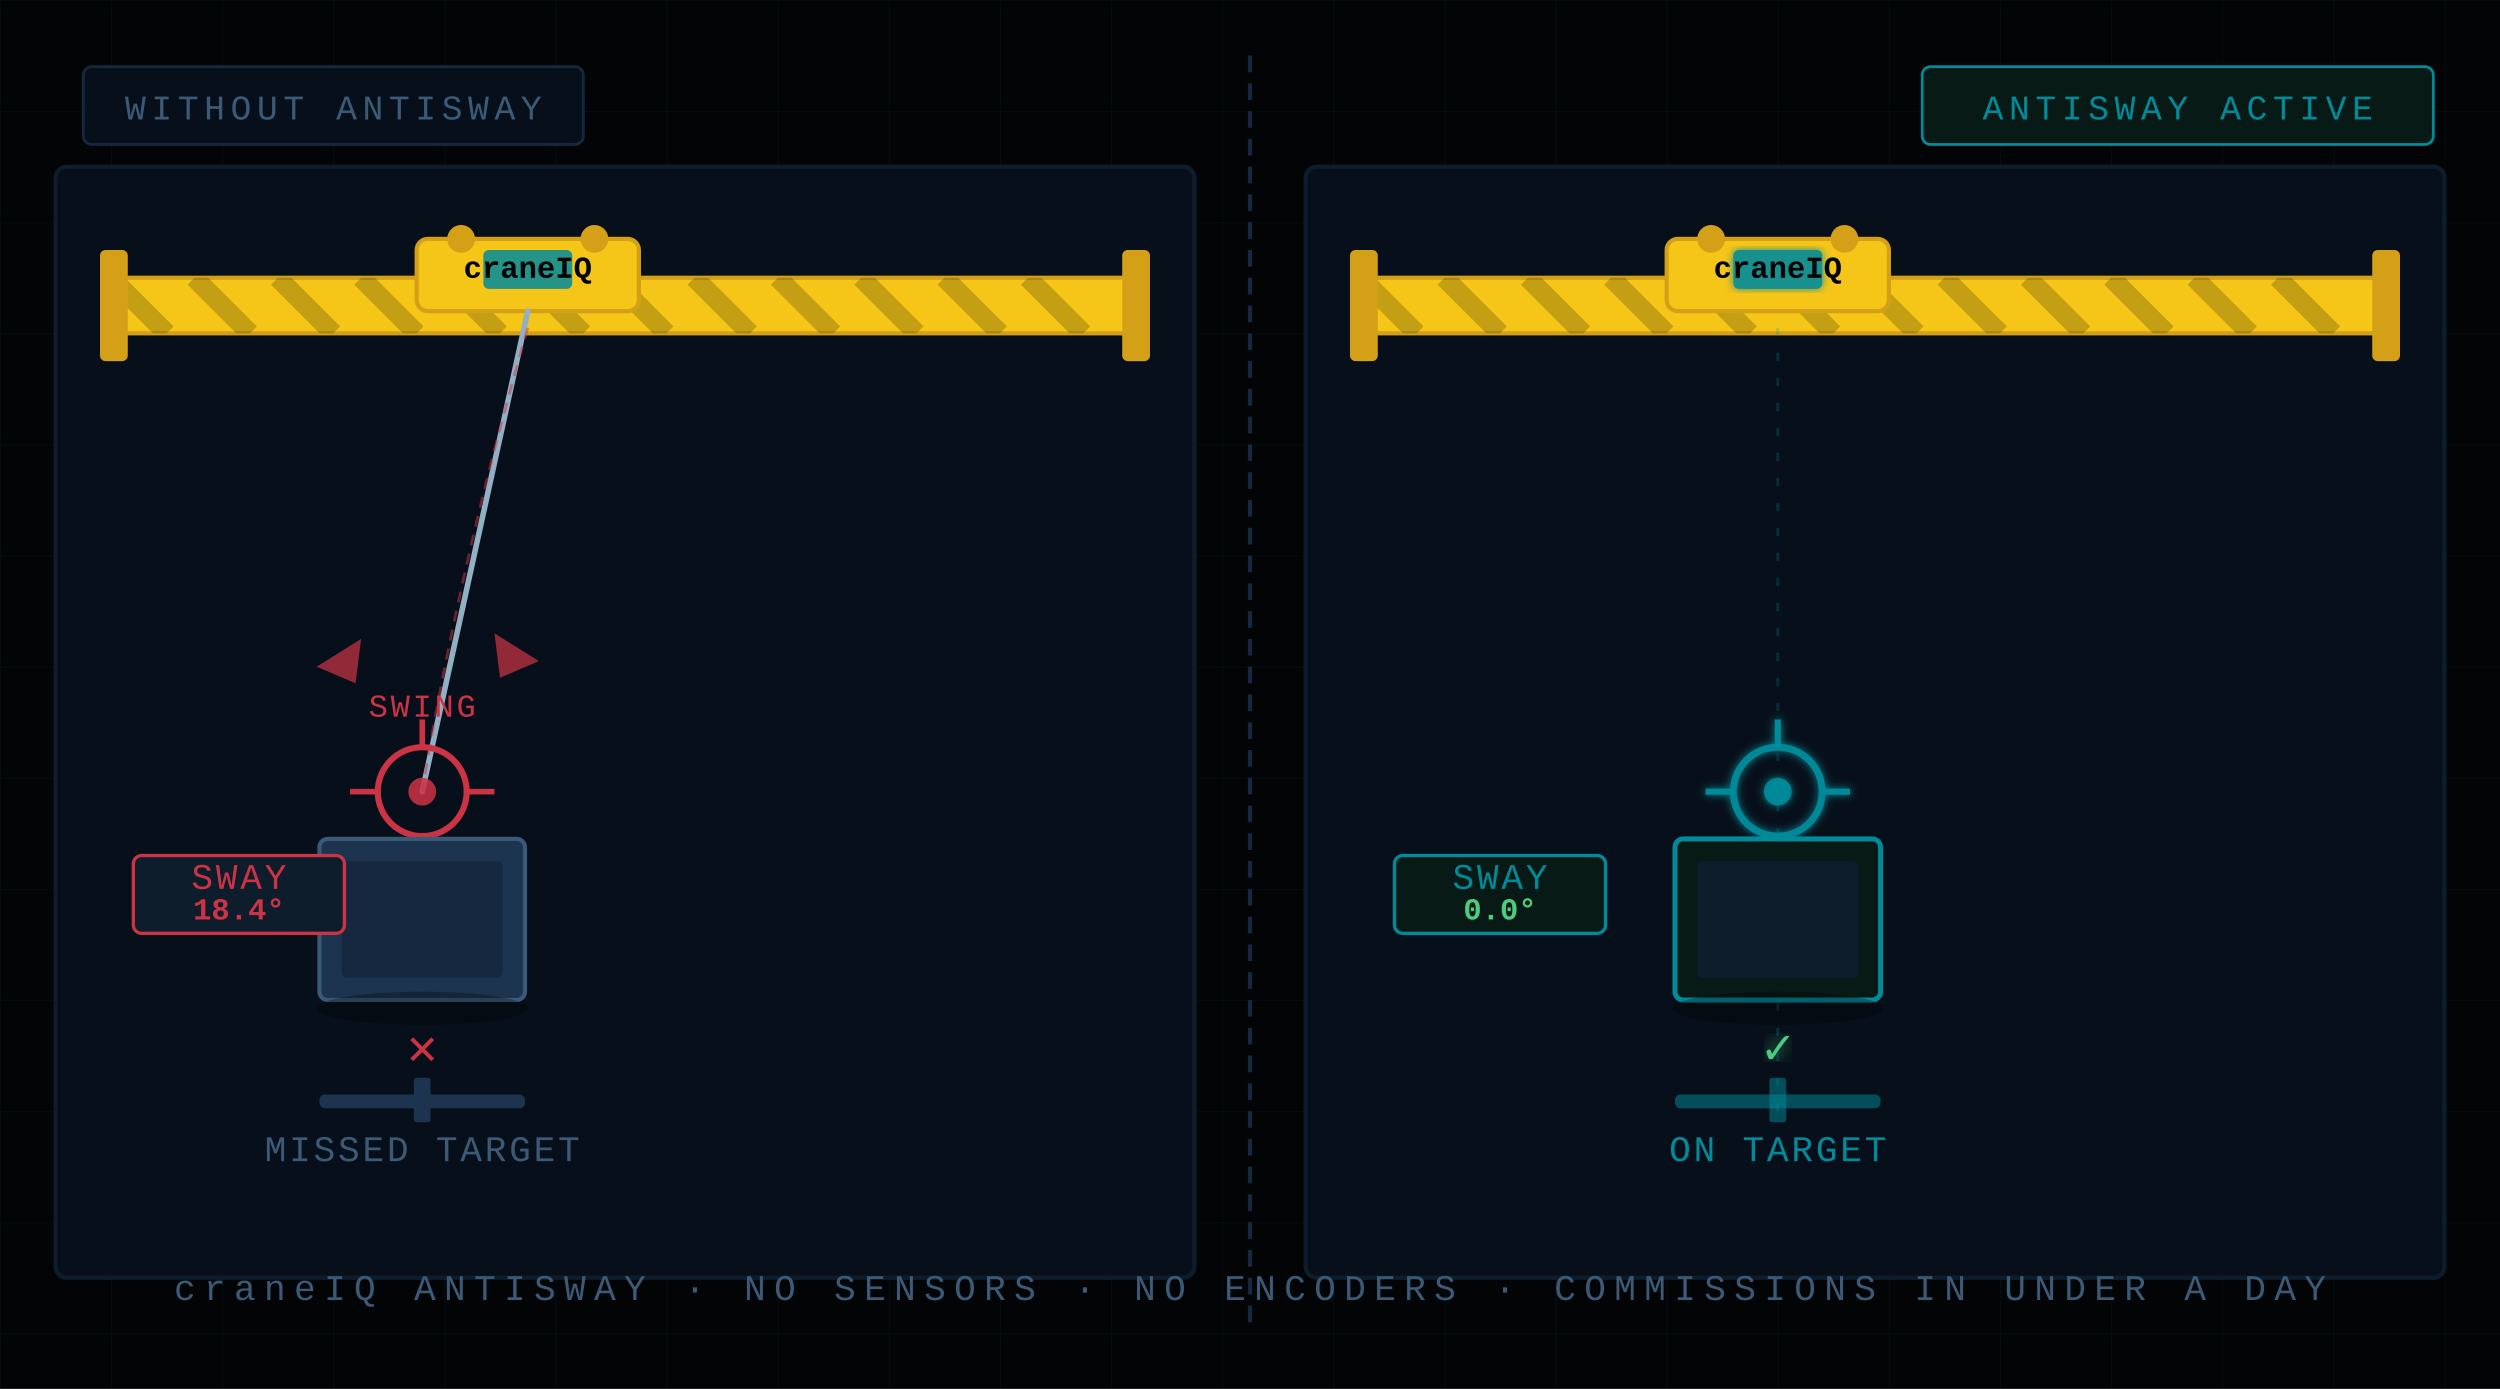
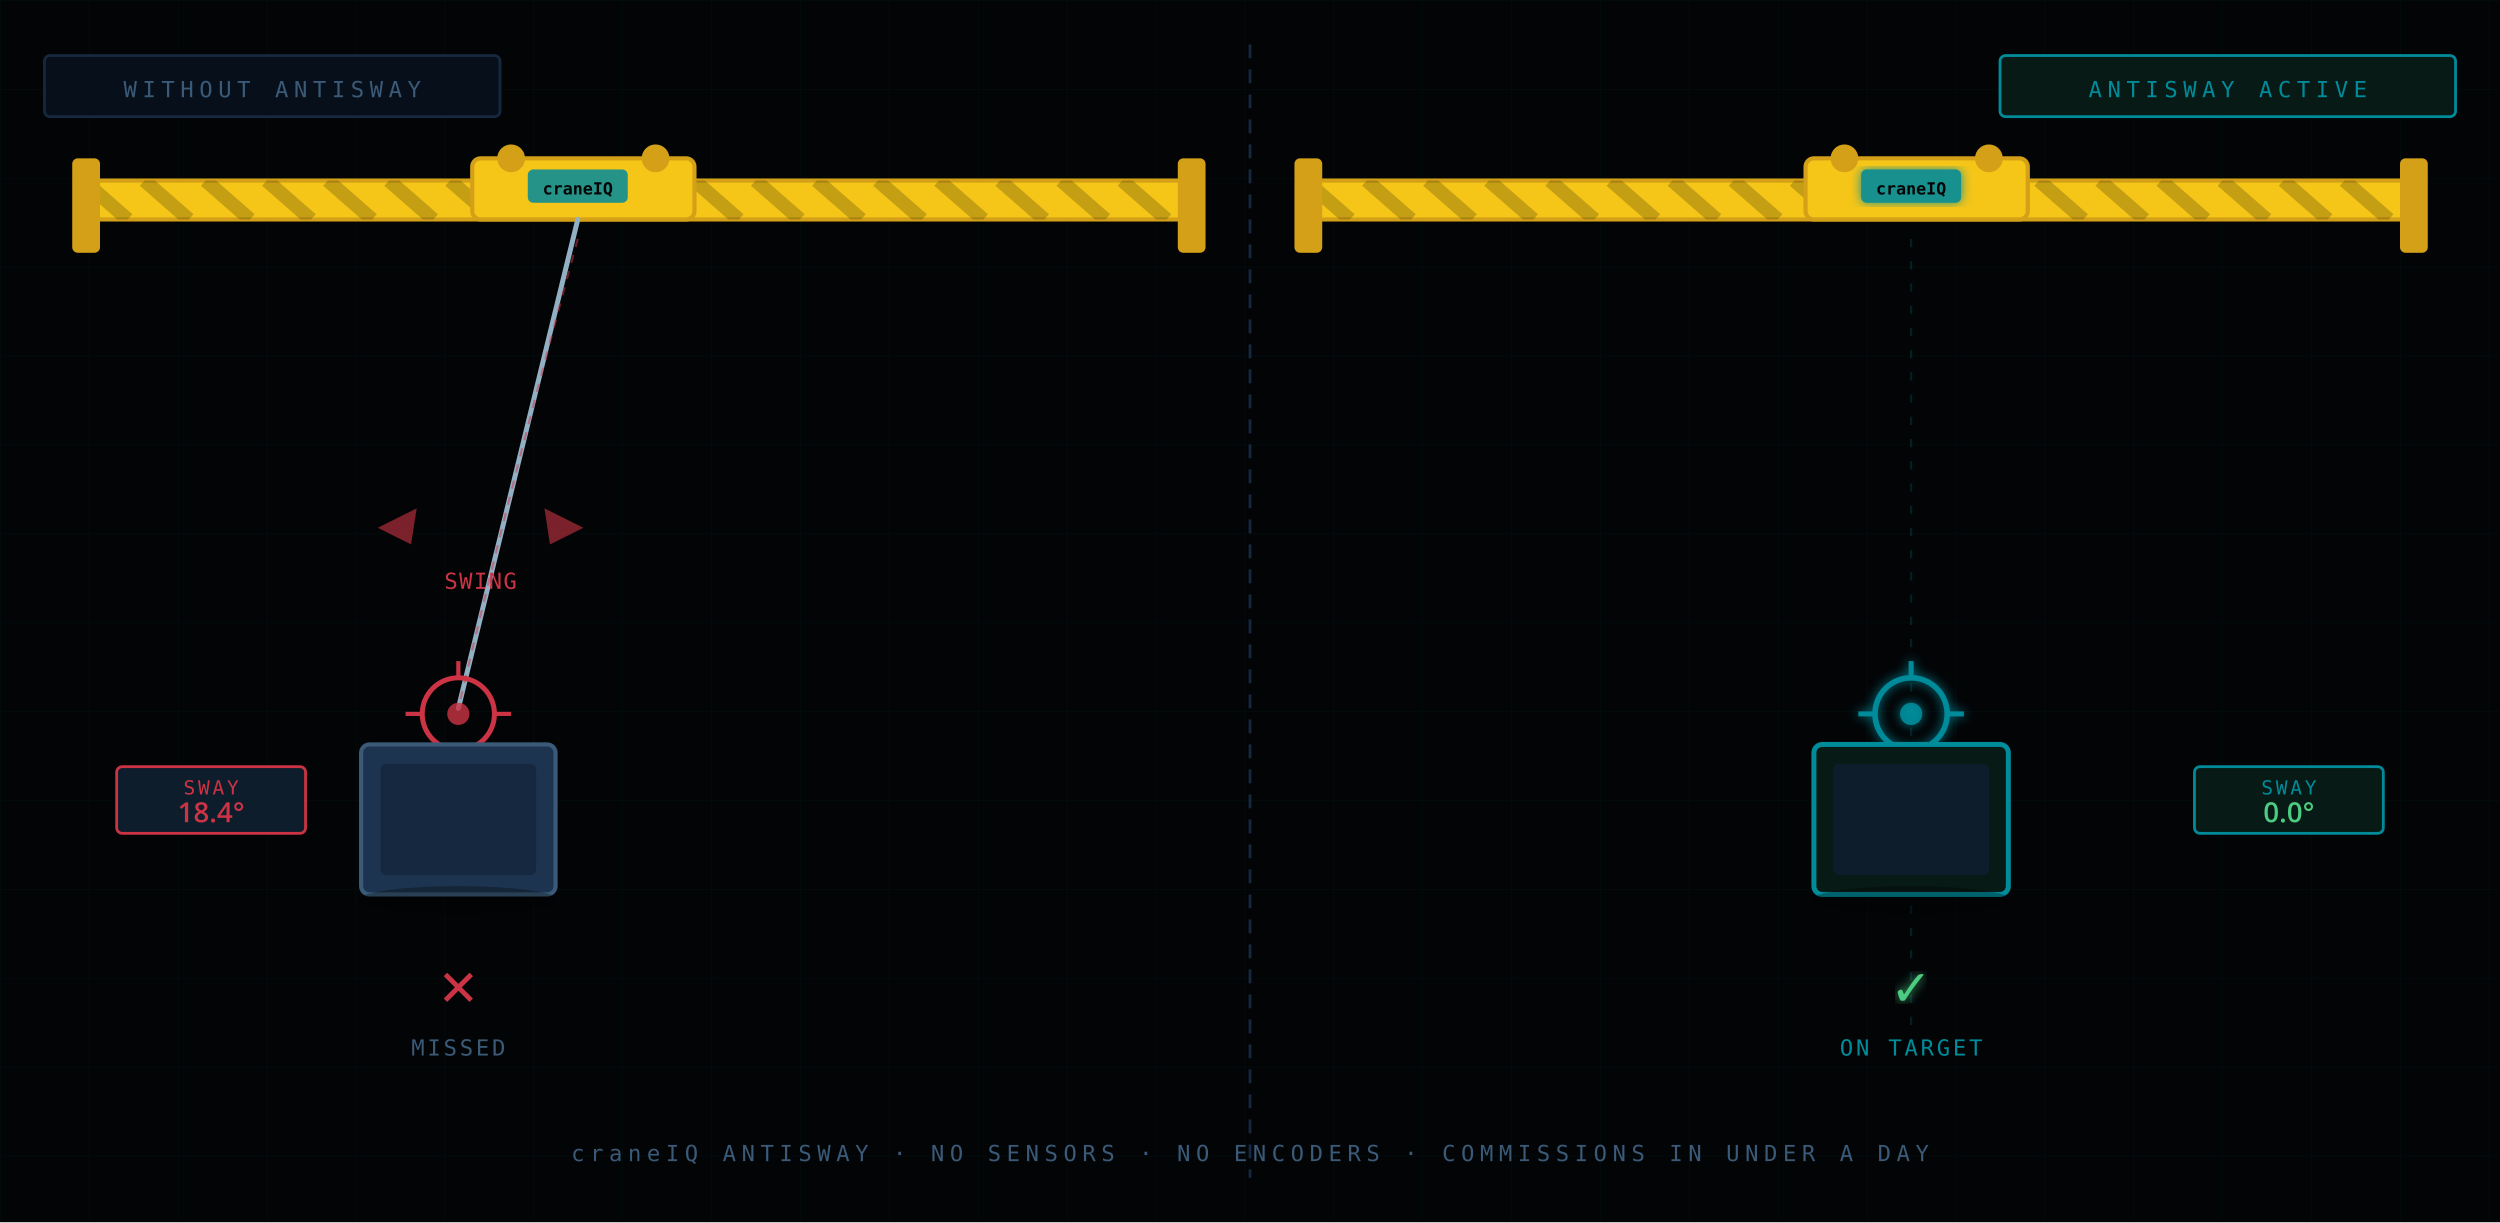
- <svg xmlns="http://www.w3.org/2000/svg" viewBox="0 0 900 500" font-family="'Share Tech Mono', 'Courier New', monospace">
+ <svg xmlns="http://www.w3.org/2000/svg" viewBox="0 0 900 440" font-family="'Open Sans',sans-serif">
  <defs>
-     <pattern id="grid" width="40" height="40" patternUnits="userSpaceOnUse">
-       <path d="M 40 0 L 0 0 0 40" fill="none" stroke="#008B9A" stroke-width="0.3" opacity="0.15" />
+     <pattern id="g" width="32" height="32" patternUnits="userSpaceOnUse">
+       <path d="M32 0L0 0 0 32" fill="none" stroke="#008B9A" stroke-width="0.25" opacity="0.12" />
    </pattern>
    <filter id="glow">
-       <feGaussianBlur stdDeviation="3" result="blur" />
+       <feGaussianBlur stdDeviation="2" result="b" />
      <feMerge>
-         <feMergeNode in="blur" />
-         <feMergeNode in="SourceGraphic" />
-       </feMerge>
-     </filter>
-     <filter id="glows">
-       <feGaussianBlur stdDeviation="1.5" result="blur" />
-       <feMerge>
-         <feMergeNode in="blur" />
+         <feMergeNode in="b" />
        <feMergeNode in="SourceGraphic" />
      </feMerge>
    </filter>
  </defs>
-   <rect width="900" height="500" fill="#020406" />
-   <rect width="900" height="500" fill="url(#grid)" />
-   <line x1="450" y1="20" x2="450" y2="480" stroke="#162840" stroke-width="1.5" stroke-dasharray="6 4" />
-   <rect x="30" y="24" width="180" height="28" rx="3" fill="#07101a" stroke="#162840" stroke-width="1" />
-   <text x="120" y="43" text-anchor="middle" fill="#3a5a78" font-size="12.5" letter-spacing="2">WITHOUT ANTISWAY</text>
-   <rect x="20" y="60" width="410" height="400" rx="4" fill="#07101a" stroke="#0e1d2c" stroke-width="1.5" />
-   <rect x="40" y="100" width="370" height="20" rx="3" fill="#F5C518" stroke="#D4A017" stroke-width="1.5" />
+   <rect width="900" height="440" fill="#020406" />
+   <rect width="900" height="440" fill="url(#g)" />
+   <line x1="450" y1="16" x2="450" y2="424" stroke="#162840" stroke-width="1" stroke-dasharray="5 4" />
+   <rect x="16" y="20" width="164" height="22" rx="2" fill="#07101a" stroke="#162840" stroke-width="1" />
+   <text x="98" y="35" text-anchor="middle" fill="#3a5a78" font-size="8" letter-spacing="2" font-family="'Share Tech Mono',monospace">WITHOUT ANTISWAY</text>
+   <rect x="30" y="65" width="400" height="14" rx="3" fill="#F5C518" stroke="#D4A017" stroke-width="1.5" />
  <clipPath id="cl">
-     <rect x="40" y="100" width="370" height="20" rx="3" />
+     <rect x="30" y="65" width="400" height="14" rx="3" />
  </clipPath>
  <g clip-path="url(#cl)" opacity="0.2">
-     <line x1="40" y1="100" x2="60" y2="120" stroke="#020406" stroke-width="7" />
-     <line x1="70" y1="100" x2="90" y2="120" stroke="#020406" stroke-width="7" />
-     <line x1="100" y1="100" x2="120" y2="120" stroke="#020406" stroke-width="7" />
-     <line x1="130" y1="100" x2="150" y2="120" stroke="#020406" stroke-width="7" />
-     <line x1="160" y1="100" x2="180" y2="120" stroke="#020406" stroke-width="7" />
-     <line x1="190" y1="100" x2="210" y2="120" stroke="#020406" stroke-width="7" />
-     <line x1="220" y1="100" x2="240" y2="120" stroke="#020406" stroke-width="7" />
-     <line x1="250" y1="100" x2="270" y2="120" stroke="#020406" stroke-width="7" />
-     <line x1="280" y1="100" x2="300" y2="120" stroke="#020406" stroke-width="7" />
-     <line x1="310" y1="100" x2="330" y2="120" stroke="#020406" stroke-width="7" />
-     <line x1="340" y1="100" x2="360" y2="120" stroke="#020406" stroke-width="7" />
-     <line x1="370" y1="100" x2="390" y2="120" stroke="#020406" stroke-width="7" />
+     <line x1="30" y1="65" x2="46" y2="79" stroke="#020406" stroke-width="5" />
+     <line x1="52" y1="65" x2="68" y2="79" stroke="#020406" stroke-width="5" />
+     <line x1="74" y1="65" x2="90" y2="79" stroke="#020406" stroke-width="5" />
+     <line x1="96" y1="65" x2="112" y2="79" stroke="#020406" stroke-width="5" />
+     <line x1="118" y1="65" x2="134" y2="79" stroke="#020406" stroke-width="5" />
+     <line x1="140" y1="65" x2="156" y2="79" stroke="#020406" stroke-width="5" />
+     <line x1="162" y1="65" x2="178" y2="79" stroke="#020406" stroke-width="5" />
+     <line x1="184" y1="65" x2="200" y2="79" stroke="#020406" stroke-width="5" />
+     <line x1="206" y1="65" x2="222" y2="79" stroke="#020406" stroke-width="5" />
+     <line x1="228" y1="65" x2="244" y2="79" stroke="#020406" stroke-width="5" />
+     <line x1="250" y1="65" x2="266" y2="79" stroke="#020406" stroke-width="5" />
+     <line x1="272" y1="65" x2="288" y2="79" stroke="#020406" stroke-width="5" />
+     <line x1="294" y1="65" x2="310" y2="79" stroke="#020406" stroke-width="5" />
+     <line x1="316" y1="65" x2="332" y2="79" stroke="#020406" stroke-width="5" />
+     <line x1="338" y1="65" x2="354" y2="79" stroke="#020406" stroke-width="5" />
+     <line x1="360" y1="65" x2="376" y2="79" stroke="#020406" stroke-width="5" />
+     <line x1="382" y1="65" x2="398" y2="79" stroke="#020406" stroke-width="5" />
+     <line x1="404" y1="65" x2="420" y2="79" stroke="#020406" stroke-width="5" />
  </g>
-   <rect x="36" y="90" width="10" height="40" rx="2" fill="#D4A017" />
-   <rect x="404" y="90" width="10" height="40" rx="2" fill="#D4A017" />
-   <rect x="150" y="86" width="80" height="26" rx="4" fill="#F5C518" stroke="#D4A017" stroke-width="1.5" />
-   <circle cx="166" cy="86" r="5" fill="#D4A017" />
-   <circle cx="214" cy="86" r="5" fill="#D4A017" />
-   <rect x="174" y="90" width="32" height="14" rx="2" fill="#008B9A" opacity="0.85" />
-   <text x="190" y="100" text-anchor="middle" fill="#020406" font-size="11" font-weight="bold">craneIQ</text>
-   <line x1="190" y1="112" x2="152" y2="285" stroke="#92b0c4" stroke-width="2" stroke-linecap="round" />
-   <circle cx="152" cy="285" r="16" fill="none" stroke="#cc3344" stroke-width="2.2" />
-   <circle cx="152" cy="285" r="5" fill="#cc3344" opacity="0.85" />
-   <line x1="126" y1="285" x2="136" y2="285" stroke="#cc3344" stroke-width="2" />
-   <line x1="168" y1="285" x2="178" y2="285" stroke="#cc3344" stroke-width="2" />
-   <line x1="152" y1="259" x2="152" y2="269" stroke="#cc3344" stroke-width="2" />
-   <line x1="152" y1="301" x2="152" y2="311" stroke="#cc3344" stroke-width="2" />
-   <path d="M 190 118 Q 165 205 152 285" fill="none" stroke="#cc3344" stroke-width="1" stroke-dasharray="4 3" opacity="0.5" />
-   <path d="M 114 240 L 130 230 L 128 246 Z" fill="#cc3344" opacity="0.7" />
-   <path d="M 194 238 L 178 228 L 180 244 Z" fill="#cc3344" opacity="0.7" />
-   <text x="152" y="258" text-anchor="middle" fill="#cc3344" font-size="11.5" letter-spacing="1">SWING</text>
-   <rect x="115" y="302" width="74" height="58" rx="3" fill="#1c3450" stroke="#3a5a78" stroke-width="1.5" />
-   <rect x="123" y="310" width="58" height="42" rx="2" fill="#162840" />
-   <ellipse cx="152" cy="363" rx="38" ry="6" fill="#000" opacity="0.3" />
-   <rect x="48" y="308" width="76" height="28" rx="3" fill="#0e1d2c" stroke="#cc3344" stroke-width="1.2" />
-   <text x="86" y="320" text-anchor="middle" fill="#cc3344" font-size="13" letter-spacing="1">SWAY</text>
-   <text x="86" y="331" text-anchor="middle" fill="#cc3344" font-size="11" font-weight="bold">18.4°</text>
-   <rect x="115" y="394" width="74" height="5" rx="2" fill="#1c3450" />
-   <rect x="149" y="388" width="6" height="16" rx="1" fill="#1c3450" />
-   <text x="152" y="383" text-anchor="middle" fill="#cc3344" font-size="18" font-weight="bold">✕</text>
-   <text x="152" y="418" text-anchor="middle" fill="#3a5a78" font-size="13" letter-spacing="1">MISSED TARGET</text>
-   <rect x="692" y="24" width="184" height="28" rx="3" fill="#071a15" stroke="#008B9A" stroke-width="1" />
-   <text x="784" y="43" text-anchor="middle" fill="#008B9A" font-size="12.5" letter-spacing="2">ANTISWAY ACTIVE</text>
-   <rect x="470" y="60" width="410" height="400" rx="4" fill="#07101a" stroke="#0e1d2c" stroke-width="1.5" />
-   <rect x="490" y="100" width="370" height="20" rx="3" fill="#F5C518" stroke="#D4A017" stroke-width="1.5" />
+   <rect x="26" y="57" width="10" height="34" rx="2" fill="#D4A017" />
+   <rect x="424" y="57" width="10" height="34" rx="2" fill="#D4A017" />
+   <rect x="170" y="57" width="80" height="22" rx="3" fill="#F5C518" stroke="#D4A017" stroke-width="1.5" />
+   <circle cx="184" cy="57" r="5" fill="#D4A017" />
+   <circle cx="236" cy="57" r="5" fill="#D4A017" />
+   <rect x="190" y="61" width="36" height="12" rx="2" fill="#008B9A" opacity="0.85" />
+   <text x="208" y="70" text-anchor="middle" fill="#020406" font-size="6" font-weight="600" font-family="'Share Tech Mono',monospace">craneIQ</text>
+   <line x1="208" y1="79" x2="165" y2="255" stroke="#92b0c4" stroke-width="1.8" stroke-linecap="round" />
+   <path d="M208 86 Q185 170 165 255" fill="none" stroke="#cc3344" stroke-width="0.8" stroke-dasharray="3 3" opacity="0.5" />
+   <path d="M 136 190 L 150 183 L 148 196 Z" fill="#cc3344" opacity="0.6" />
+   <path d="M 210 190 L 196 183 L 198 196 Z" fill="#cc3344" opacity="0.6" />
+   <text x="173" y="212" text-anchor="middle" fill="#cc3344" font-size="8" letter-spacing="0.5" font-family="'Share Tech Mono',monospace">SWING</text>
+   <circle cx="165" cy="257" r="13" fill="none" stroke="#cc3344" stroke-width="1.8" />
+   <circle cx="165" cy="257" r="4" fill="#cc3344" opacity="0.8" />
+   <line x1="146" y1="257" x2="152" y2="257" stroke="#cc3344" stroke-width="1.5" />
+   <line x1="178" y1="257" x2="184" y2="257" stroke="#cc3344" stroke-width="1.5" />
+   <line x1="165" y1="238" x2="165" y2="244" stroke="#cc3344" stroke-width="1.5" />
+   <line x1="165" y1="270" x2="165" y2="276" stroke="#cc3344" stroke-width="1.5" />
+   <rect x="130" y="268" width="70" height="54" rx="3" fill="#1c3450" stroke="#3a5a78" stroke-width="1.5" />
+   <rect x="137" y="275" width="56" height="40" rx="2" fill="#162840" />
+   <ellipse cx="165" cy="324" rx="36" ry="5" fill="#000" opacity="0.3" />
+   <rect x="42" y="276" width="68" height="24" rx="2" fill="#0e1d2c" stroke="#cc3344" stroke-width="1" />
+   <text x="76" y="286" text-anchor="middle" fill="#cc3344" font-size="7" letter-spacing="1" font-family="'Share Tech Mono',monospace">SWAY</text>
+   <text x="76" y="296" text-anchor="middle" fill="#cc3344" font-size="10" font-weight="600">18.4°</text>
+   <text x="165" y="362" text-anchor="middle" fill="#cc3344" font-size="18" font-weight="bold">✕</text>
+   <text x="165" y="380" text-anchor="middle" fill="#3a5a78" font-size="8" letter-spacing="1" font-family="'Share Tech Mono',monospace">MISSED</text>
+   <rect x="720" y="20" width="164" height="22" rx="2" fill="#071a15" stroke="#008B9A" stroke-width="1" />
+   <text x="802" y="35" text-anchor="middle" fill="#008B9A" font-size="8" letter-spacing="2" font-family="'Share Tech Mono',monospace">ANTISWAY ACTIVE</text>
+   <rect x="470" y="65" width="400" height="14" rx="3" fill="#F5C518" stroke="#D4A017" stroke-width="1.5" />
  <clipPath id="cr">
-     <rect x="490" y="100" width="370" height="20" rx="3" />
+     <rect x="470" y="65" width="400" height="14" rx="3" />
  </clipPath>
  <g clip-path="url(#cr)" opacity="0.2">
-     <line x1="490" y1="100" x2="510" y2="120" stroke="#020406" stroke-width="7" />
-     <line x1="520" y1="100" x2="540" y2="120" stroke="#020406" stroke-width="7" />
-     <line x1="550" y1="100" x2="570" y2="120" stroke="#020406" stroke-width="7" />
-     <line x1="580" y1="100" x2="600" y2="120" stroke="#020406" stroke-width="7" />
-     <line x1="610" y1="100" x2="630" y2="120" stroke="#020406" stroke-width="7" />
-     <line x1="640" y1="100" x2="660" y2="120" stroke="#020406" stroke-width="7" />
-     <line x1="670" y1="100" x2="690" y2="120" stroke="#020406" stroke-width="7" />
-     <line x1="700" y1="100" x2="720" y2="120" stroke="#020406" stroke-width="7" />
-     <line x1="730" y1="100" x2="750" y2="120" stroke="#020406" stroke-width="7" />
-     <line x1="760" y1="100" x2="780" y2="120" stroke="#020406" stroke-width="7" />
-     <line x1="790" y1="100" x2="810" y2="120" stroke="#020406" stroke-width="7" />
-     <line x1="820" y1="100" x2="840" y2="120" stroke="#020406" stroke-width="7" />
+     <line x1="470" y1="65" x2="486" y2="79" stroke="#020406" stroke-width="5" />
+     <line x1="492" y1="65" x2="508" y2="79" stroke="#020406" stroke-width="5" />
+     <line x1="514" y1="65" x2="530" y2="79" stroke="#020406" stroke-width="5" />
+     <line x1="536" y1="65" x2="552" y2="79" stroke="#020406" stroke-width="5" />
+     <line x1="558" y1="65" x2="574" y2="79" stroke="#020406" stroke-width="5" />
+     <line x1="580" y1="65" x2="596" y2="79" stroke="#020406" stroke-width="5" />
+     <line x1="602" y1="65" x2="618" y2="79" stroke="#020406" stroke-width="5" />
+     <line x1="624" y1="65" x2="640" y2="79" stroke="#020406" stroke-width="5" />
+     <line x1="646" y1="65" x2="662" y2="79" stroke="#020406" stroke-width="5" />
+     <line x1="668" y1="65" x2="684" y2="79" stroke="#020406" stroke-width="5" />
+     <line x1="690" y1="65" x2="706" y2="79" stroke="#020406" stroke-width="5" />
+     <line x1="712" y1="65" x2="728" y2="79" stroke="#020406" stroke-width="5" />
+     <line x1="734" y1="65" x2="750" y2="79" stroke="#020406" stroke-width="5" />
+     <line x1="756" y1="65" x2="772" y2="79" stroke="#020406" stroke-width="5" />
+     <line x1="778" y1="65" x2="794" y2="79" stroke="#020406" stroke-width="5" />
+     <line x1="800" y1="65" x2="816" y2="79" stroke="#020406" stroke-width="5" />
+     <line x1="822" y1="65" x2="838" y2="79" stroke="#020406" stroke-width="5" />
+     <line x1="844" y1="65" x2="860" y2="79" stroke="#020406" stroke-width="5" />
  </g>
-   <rect x="486" y="90" width="10" height="40" rx="2" fill="#D4A017" />
-   <rect x="854" y="90" width="10" height="40" rx="2" fill="#D4A017" />
-   <rect x="600" y="86" width="80" height="26" rx="4" fill="#F5C518" stroke="#D4A017" stroke-width="1.5" />
-   <circle cx="616" cy="86" r="5" fill="#D4A017" />
-   <circle cx="664" cy="86" r="5" fill="#D4A017" />
-   <rect x="624" y="90" width="32" height="14" rx="2" fill="#008B9A" opacity="0.9" filter="url(#glows)" />
-   <text x="640" y="100" text-anchor="middle" fill="#020406" font-size="11" font-weight="bold">craneIQ</text>
-   <line x1="640" y1="112" x2="640" y2="285" stroke="#008B9A" stroke-width="2.5" stroke-linecap="round" filter="url(#glow)" />
-   <line x1="640" y1="118" x2="640" y2="402" stroke="#008B9A" stroke-width="1" stroke-dasharray="3 6" opacity="0.25" />
-   <g filter="url(#glows)">
-     <circle cx="640" cy="285" r="16" fill="none" stroke="#008B9A" stroke-width="2.5" opacity="0.95" />
-     <circle cx="640" cy="285" r="5" fill="#008B9A" opacity="0.9" />
-     <line x1="614" y1="285" x2="624" y2="285" stroke="#008B9A" stroke-width="2.2" />
-     <line x1="656" y1="285" x2="666" y2="285" stroke="#008B9A" stroke-width="2.2" />
-     <line x1="640" y1="259" x2="640" y2="269" stroke="#008B9A" stroke-width="2.2" />
-     <line x1="640" y1="301" x2="640" y2="311" stroke="#008B9A" stroke-width="2.2" />
+   <rect x="466" y="57" width="10" height="34" rx="2" fill="#D4A017" />
+   <rect x="864" y="57" width="10" height="34" rx="2" fill="#D4A017" />
+   <rect x="650" y="57" width="80" height="22" rx="3" fill="#F5C518" stroke="#D4A017" stroke-width="1.5" />
+   <circle cx="664" cy="57" r="5" fill="#D4A017" />
+   <circle cx="716" cy="57" r="5" fill="#D4A017" />
+   <rect x="670" y="61" width="36" height="12" rx="2" fill="#008B9A" opacity="0.9" filter="url(#glow)" />
+   <text x="688" y="70" text-anchor="middle" fill="#020406" font-size="6" font-weight="600" font-family="'Share Tech Mono',monospace">craneIQ</text>
+   <line x1="688" y1="79" x2="688" y2="255" stroke="#008B9A" stroke-width="2" stroke-linecap="round" filter="url(#glow)" />
+   <line x1="688" y1="86" x2="688" y2="380" stroke="#008B9A" stroke-width="0.8" stroke-dasharray="3 5" opacity="0.2" />
+   <g filter="url(#glow)">
+     <circle cx="688" cy="257" r="13" fill="none" stroke="#008B9A" stroke-width="2" />
+     <circle cx="688" cy="257" r="4" fill="#008B9A" opacity="0.9" />
+     <line x1="669" y1="257" x2="675" y2="257" stroke="#008B9A" stroke-width="1.8" />
+     <line x1="701" y1="257" x2="707" y2="257" stroke="#008B9A" stroke-width="1.8" />
+     <line x1="688" y1="238" x2="688" y2="244" stroke="#008B9A" stroke-width="1.8" />
+     <line x1="688" y1="270" x2="688" y2="276" stroke="#008B9A" stroke-width="1.8" />
  </g>
-   <rect x="603" y="302" width="74" height="58" rx="3" fill="#071a15" stroke="#008B9A" stroke-width="1.8" />
-   <rect x="611" y="310" width="58" height="42" rx="2" fill="#0e1d2c" />
-   <ellipse cx="640" cy="363" rx="38" ry="6" fill="#000" opacity="0.3" />
-   <rect x="502" y="308" width="76" height="28" rx="3" fill="#071a15" stroke="#008B9A" stroke-width="1.2" />
-   <text x="540" y="320" text-anchor="middle" fill="#008B9A" font-size="13" letter-spacing="1">SWAY</text>
-   <text x="540" y="331" text-anchor="middle" fill="#4ccc80" font-size="11" font-weight="bold">0.0°</text>
-   <rect x="603" y="394" width="74" height="5" rx="2" fill="#008B9A" opacity="0.5" />
-   <rect x="637" y="388" width="6" height="16" rx="1" fill="#008B9A" opacity="0.5" />
-   <text x="640" y="383" text-anchor="middle" fill="#4ccc80" font-size="18" font-weight="bold" filter="url(#glow)">✓</text>
-   <text x="640" y="418" text-anchor="middle" fill="#008B9A" font-size="13" letter-spacing="1">ON TARGET</text>
-   <text x="450" y="468" text-anchor="middle" fill="#3a5a78" font-size="13" letter-spacing="3">craneIQ ANTISWAY · NO SENSORS · NO ENCODERS · COMMISSIONS IN UNDER A DAY</text>
+   <rect x="653" y="268" width="70" height="54" rx="3" fill="#071a15" stroke="#008B9A" stroke-width="1.8" />
+   <rect x="660" y="275" width="56" height="40" rx="2" fill="#0e1d2c" />
+   <ellipse cx="688" cy="324" rx="36" ry="5" fill="#000" opacity="0.3" />
+   <rect x="790" y="276" width="68" height="24" rx="2" fill="#071a15" stroke="#008B9A" stroke-width="1" />
+   <text x="824" y="286" text-anchor="middle" fill="#008B9A" font-size="7" letter-spacing="1" font-family="'Share Tech Mono',monospace">SWAY</text>
+   <text x="824" y="296" text-anchor="middle" fill="#4ccc80" font-size="10" font-weight="600">0.0°</text>
+   <text x="688" y="362" text-anchor="middle" fill="#4ccc80" font-size="18" font-weight="bold" filter="url(#glow)">✓</text>
+   <text x="688" y="380" text-anchor="middle" fill="#008B9A" font-size="8" letter-spacing="1" font-family="'Share Tech Mono',monospace">ON TARGET</text>
+   <text x="450" y="418" text-anchor="middle" fill="#3a5a78" font-size="8" letter-spacing="2" font-family="'Share Tech Mono',monospace">craneIQ ANTISWAY · NO SENSORS · NO ENCODERS · COMMISSIONS IN UNDER A DAY</text>
</svg>
